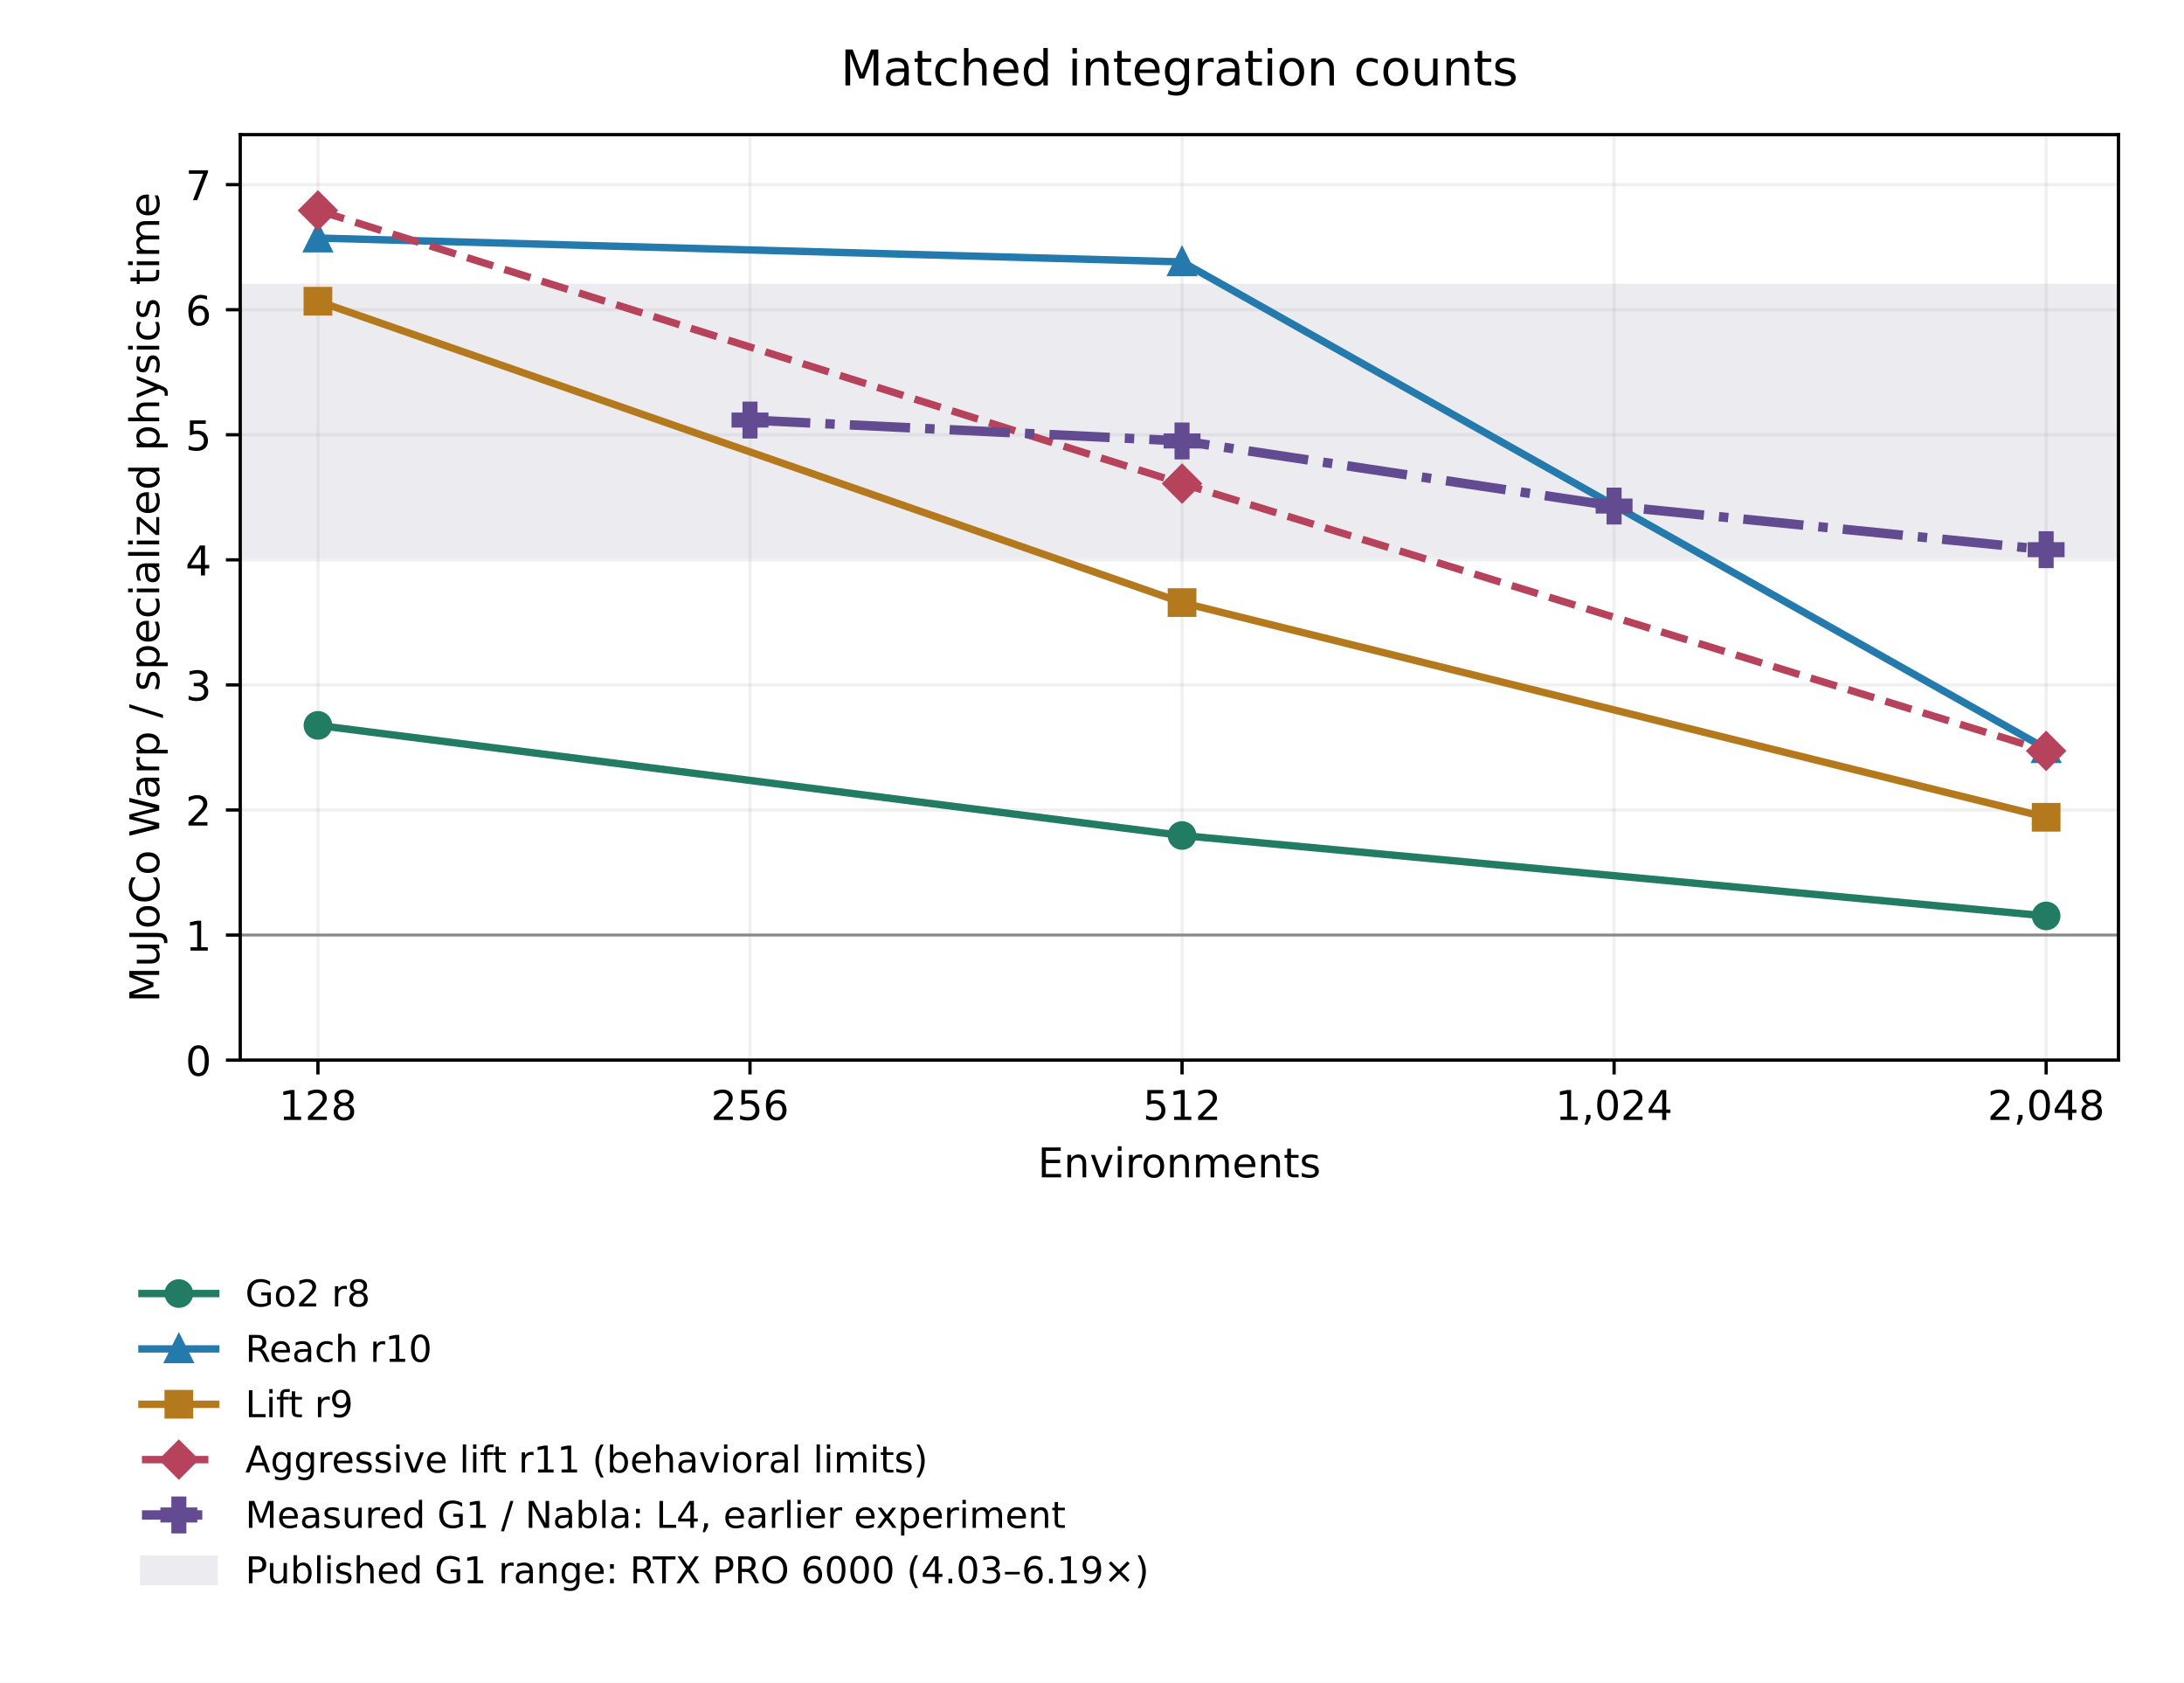
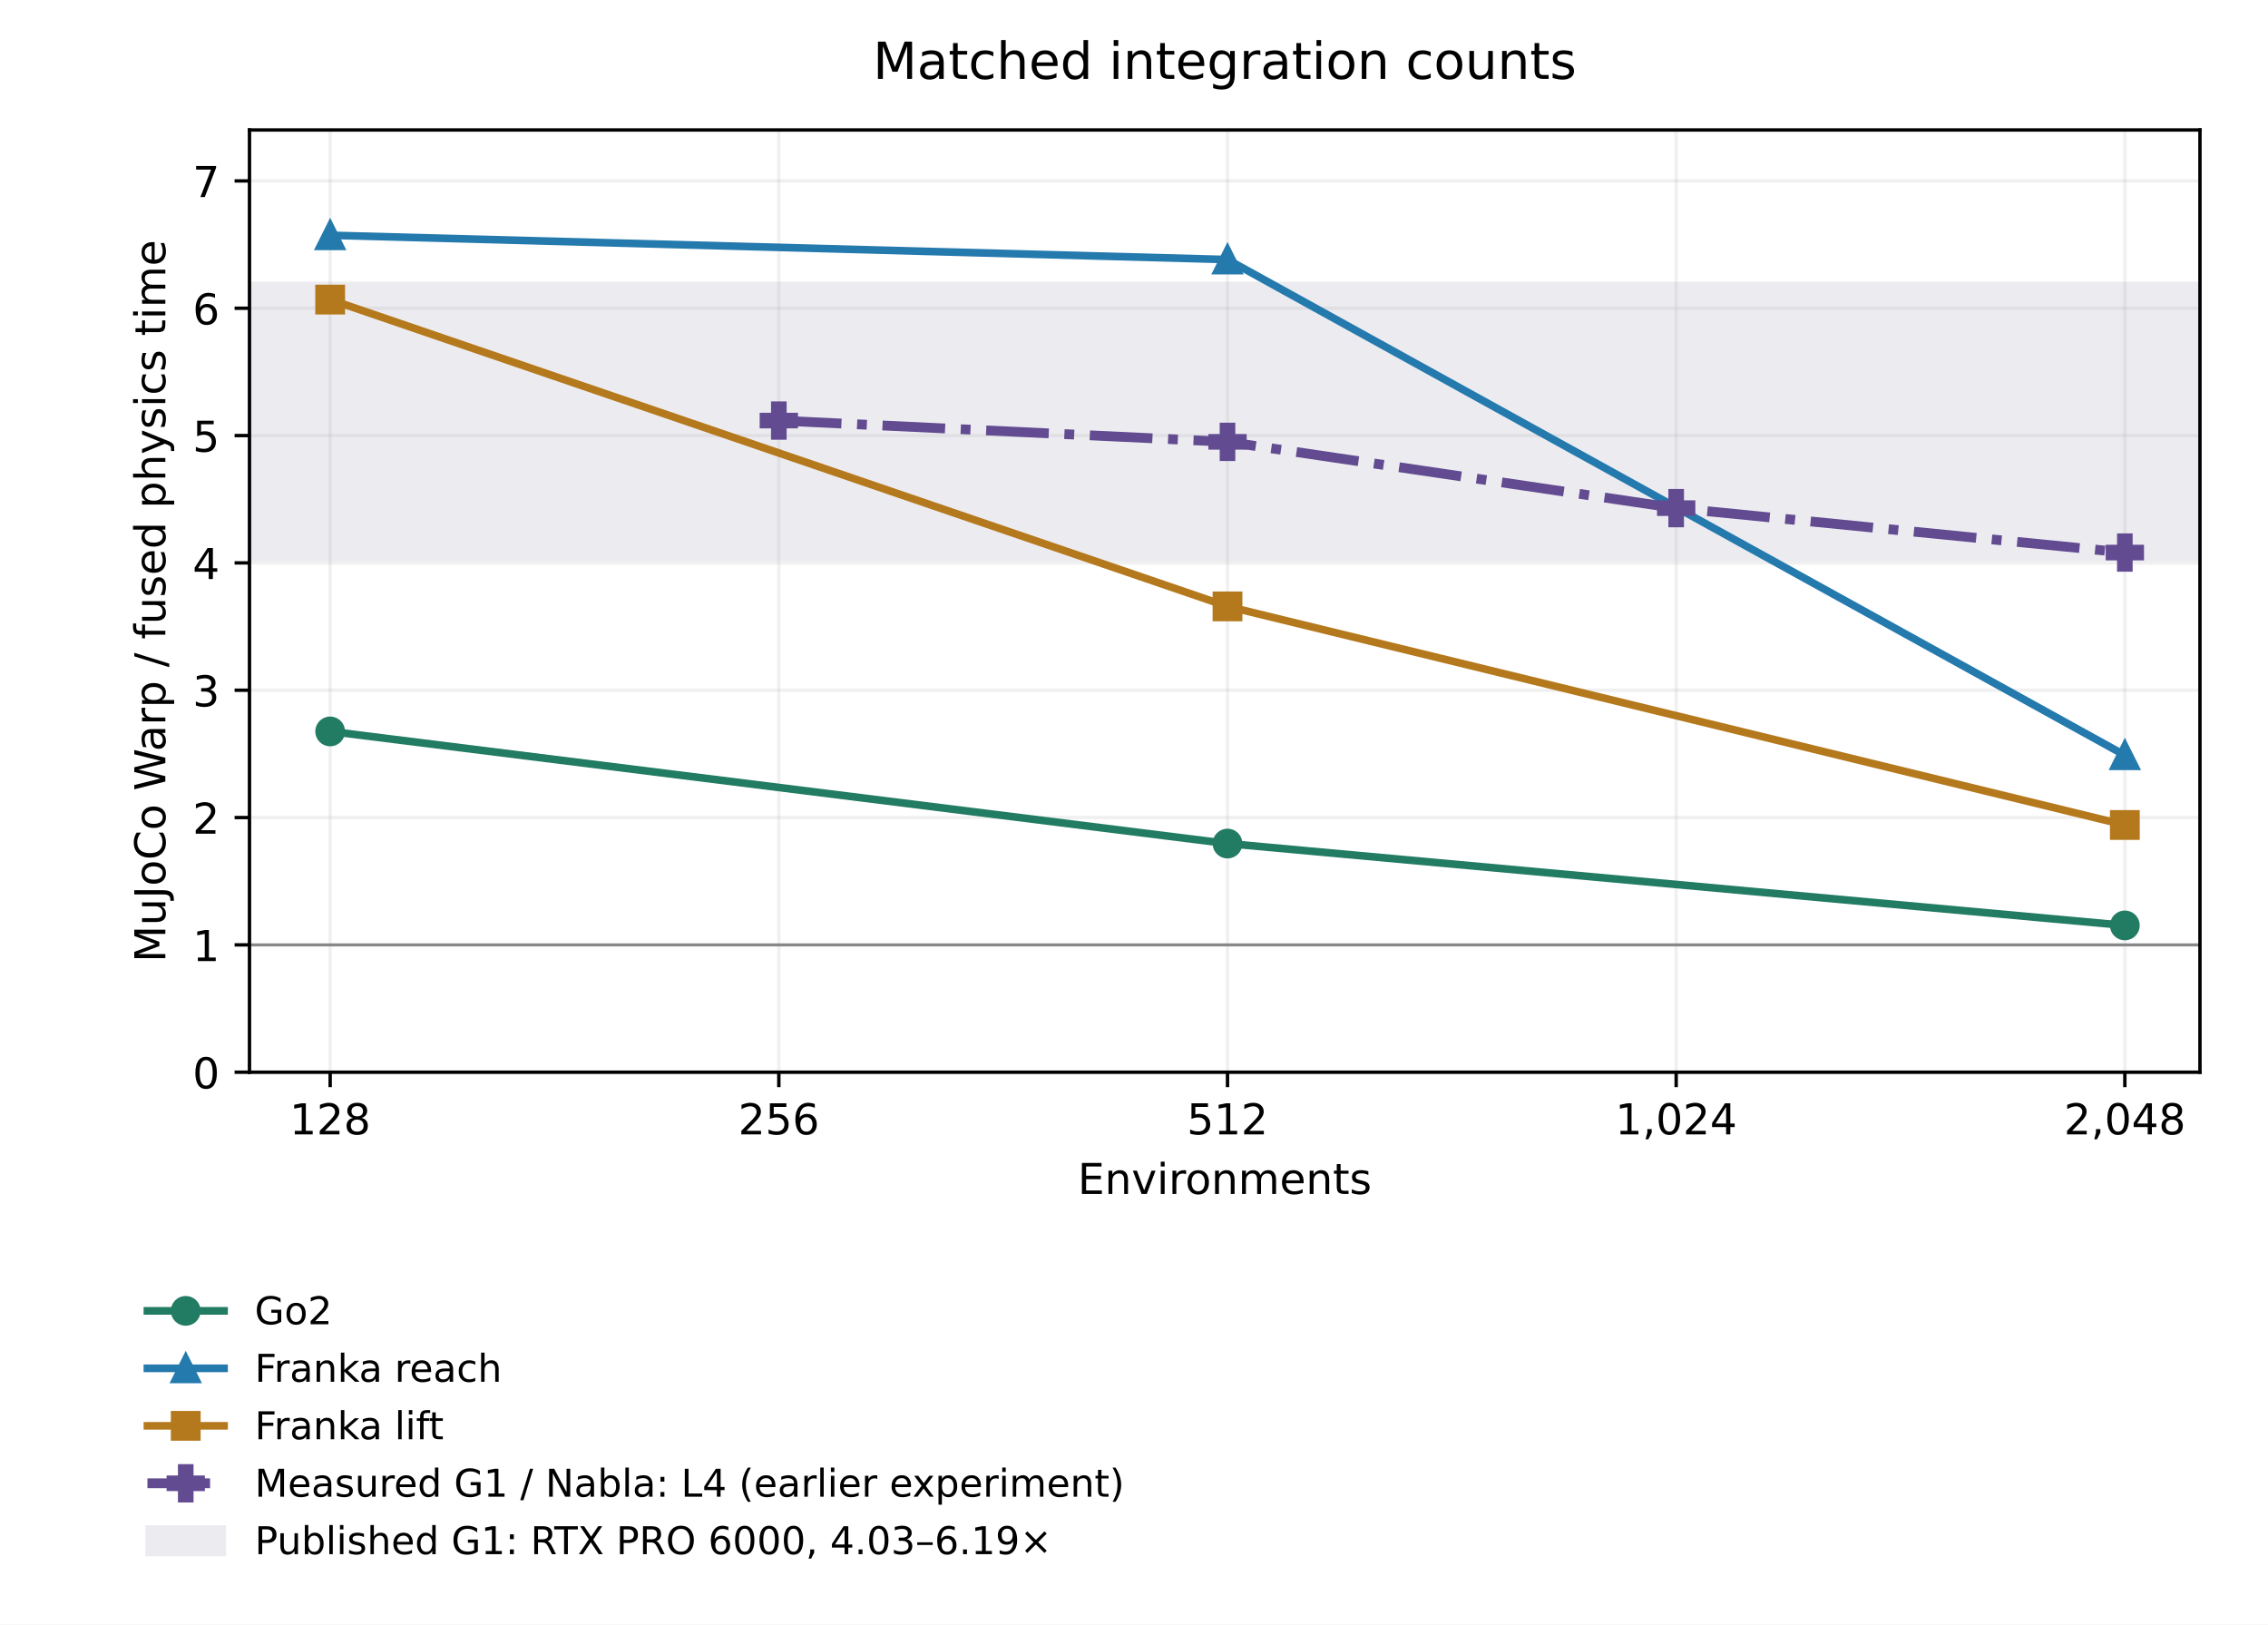
- <svg xmlns="http://www.w3.org/2000/svg" xmlns:xlink="http://www.w3.org/1999/xlink" width="532.8pt" height="410.4pt" viewBox="0 0 532.8 410.4" version="1.1">
+ <svg xmlns="http://www.w3.org/2000/svg" xmlns:xlink="http://www.w3.org/1999/xlink" width="532.8pt" height="381.6pt" viewBox="0 0 532.8 381.6" version="1.1">
  <defs>
    <style type="text/css">*{stroke-linejoin: round; stroke-linecap: butt}</style>
  </defs>
  <g id="figure_1">
    <g id="patch_1">
-       <path d="M 0 410.4  L 532.8 410.4  L 532.8 0  L 0 0  z " style="fill: #ffffff" />
+       <path d="M 0 381.6  L 532.8 381.6  L 532.8 0  L 0 0  z " style="fill: #ffffff" />
    </g>
    <g id="axes_1">
      <g id="patch_2">
-         <path d="M 58.608 258.552  L 516.816 258.552  L 516.816 32.832  L 58.608 32.832  z " style="fill: #ffffff" />
+         <path d="M 58.608 251.856  L 516.816 251.856  L 516.816 30.528  L 58.608 30.528  z " style="fill: #ffffff" />
      </g>
      <g id="patch_3">
-         <path d="M 58.608 135.64  L 516.816 135.64  L 516.816 69.676  L 58.608 69.676  z " clip-path="url(#pdda61df796)" style="fill: #aaa7ba; opacity: 0.22; stroke: #aaa7ba; stroke-linejoin: miter" />
+         <path d="M 58.608 131.336  L 516.816 131.336  L 516.816 66.655  L 58.608 66.655  z " clip-path="url(#p529db8ca9b)" style="fill: #aaa7ba; opacity: 0.22; stroke: #aaa7ba; stroke-linejoin: miter" />
      </g>
      <g id="matplotlib.axis_1">
        <g id="xtick_1">
          <g id="line2d_1">
-             <path d="M 77.562 258.552  L 77.562 32.832  " clip-path="url(#pdda61df796)" style="fill: none; stroke: #b0b0b0; stroke-opacity: 0.18; stroke-width: 0.8; stroke-linecap: square" />
+             <path d="M 77.562 251.856  L 77.562 30.528  " clip-path="url(#p529db8ca9b)" style="fill: none; stroke: #b0b0b0; stroke-opacity: 0.18; stroke-width: 0.8; stroke-linecap: square" />
          </g>
          <g id="line2d_2">
            <defs>
-               <path id="m4321481d8c" d="M 0 0  L 0 3.5  " style="stroke: #000000; stroke-width: 0.8" />
+               <path id="mbfbc8e2175" d="M 0 0  L 0 3.5  " style="stroke: #000000; stroke-width: 0.8" />
            </defs>
            <g>
-               <use xlink:href="#m4321481d8c" x="77.562" y="258.552" style="stroke: #000000; stroke-width: 0.8" />
+               <use xlink:href="#mbfbc8e2175" x="77.562" y="251.856" style="stroke: #000000; stroke-width: 0.8" />
            </g>
          </g>
          <g id="text_1">
-             <text style="font-size: 10px; font-family: 'DejaVu Sans'; text-anchor: middle" x="77.562" y="273.15" transform="rotate(-0 77.56151 273.1497)">128</text>
+             <text style="font-size: 10px; font-family: 'DejaVu Sans'; text-anchor: middle" x="77.562" y="266.454" transform="rotate(-0 77.56151 266.4537)">128</text>
          </g>
        </g>
        <g id="xtick_2">
          <g id="line2d_3">
-             <path d="M 182.964 258.552  L 182.964 32.832  " clip-path="url(#pdda61df796)" style="fill: none; stroke: #b0b0b0; stroke-opacity: 0.18; stroke-width: 0.8; stroke-linecap: square" />
+             <path d="M 182.964 251.856  L 182.964 30.528  " clip-path="url(#p529db8ca9b)" style="fill: none; stroke: #b0b0b0; stroke-opacity: 0.18; stroke-width: 0.8; stroke-linecap: square" />
          </g>
          <g id="line2d_4">
            <g>
-               <use xlink:href="#m4321481d8c" x="182.964" y="258.552" style="stroke: #000000; stroke-width: 0.8" />
+               <use xlink:href="#mbfbc8e2175" x="182.964" y="251.856" style="stroke: #000000; stroke-width: 0.8" />
            </g>
          </g>
          <g id="text_2">
-             <text style="font-size: 10px; font-family: 'DejaVu Sans'; text-anchor: middle" x="182.964" y="273.15" transform="rotate(-0 182.9636 273.1497)">256</text>
+             <text style="font-size: 10px; font-family: 'DejaVu Sans'; text-anchor: middle" x="182.964" y="266.454" transform="rotate(-0 182.9636 266.4537)">256</text>
          </g>
        </g>
        <g id="xtick_3">
          <g id="line2d_5">
-             <path d="M 288.366 258.552  L 288.366 32.832  " clip-path="url(#pdda61df796)" style="fill: none; stroke: #b0b0b0; stroke-opacity: 0.18; stroke-width: 0.8; stroke-linecap: square" />
+             <path d="M 288.366 251.856  L 288.366 30.528  " clip-path="url(#p529db8ca9b)" style="fill: none; stroke: #b0b0b0; stroke-opacity: 0.18; stroke-width: 0.8; stroke-linecap: square" />
          </g>
          <g id="line2d_6">
            <g>
-               <use xlink:href="#m4321481d8c" x="288.366" y="258.552" style="stroke: #000000; stroke-width: 0.8" />
+               <use xlink:href="#mbfbc8e2175" x="288.366" y="251.856" style="stroke: #000000; stroke-width: 0.8" />
            </g>
          </g>
          <g id="text_3">
-             <text style="font-size: 10px; font-family: 'DejaVu Sans'; text-anchor: middle" x="288.366" y="273.15" transform="rotate(-0 288.3656 273.1497)">512</text>
+             <text style="font-size: 10px; font-family: 'DejaVu Sans'; text-anchor: middle" x="288.366" y="266.454" transform="rotate(-0 288.3656 266.4537)">512</text>
          </g>
        </g>
        <g id="xtick_4">
          <g id="line2d_7">
-             <path d="M 393.768 258.552  L 393.768 32.832  " clip-path="url(#pdda61df796)" style="fill: none; stroke: #b0b0b0; stroke-opacity: 0.18; stroke-width: 0.8; stroke-linecap: square" />
+             <path d="M 393.768 251.856  L 393.768 30.528  " clip-path="url(#p529db8ca9b)" style="fill: none; stroke: #b0b0b0; stroke-opacity: 0.18; stroke-width: 0.8; stroke-linecap: square" />
          </g>
          <g id="line2d_8">
            <g>
-               <use xlink:href="#m4321481d8c" x="393.768" y="258.552" style="stroke: #000000; stroke-width: 0.8" />
+               <use xlink:href="#mbfbc8e2175" x="393.768" y="251.856" style="stroke: #000000; stroke-width: 0.8" />
            </g>
          </g>
          <g id="text_4">
-             <text style="font-size: 10px; font-family: 'DejaVu Sans'; text-anchor: middle" x="393.768" y="273.15" transform="rotate(-0 393.7677 273.1497)">1,024</text>
+             <text style="font-size: 10px; font-family: 'DejaVu Sans'; text-anchor: middle" x="393.768" y="266.454" transform="rotate(-0 393.7677 266.4537)">1,024</text>
          </g>
        </g>
        <g id="xtick_5">
          <g id="line2d_9">
-             <path d="M 499.17 258.552  L 499.17 32.832  " clip-path="url(#pdda61df796)" style="fill: none; stroke: #b0b0b0; stroke-opacity: 0.18; stroke-width: 0.8; stroke-linecap: square" />
+             <path d="M 499.17 251.856  L 499.17 30.528  " clip-path="url(#p529db8ca9b)" style="fill: none; stroke: #b0b0b0; stroke-opacity: 0.18; stroke-width: 0.8; stroke-linecap: square" />
          </g>
          <g id="line2d_10">
            <g>
-               <use xlink:href="#m4321481d8c" x="499.17" y="258.552" style="stroke: #000000; stroke-width: 0.8" />
+               <use xlink:href="#mbfbc8e2175" x="499.17" y="251.856" style="stroke: #000000; stroke-width: 0.8" />
            </g>
          </g>
          <g id="text_5">
-             <text style="font-size: 10px; font-family: 'DejaVu Sans'; text-anchor: middle" x="499.17" y="273.15" transform="rotate(-0 499.1698 273.1497)">2,048</text>
+             <text style="font-size: 10px; font-family: 'DejaVu Sans'; text-anchor: middle" x="499.17" y="266.454" transform="rotate(-0 499.1698 266.4537)">2,048</text>
          </g>
        </g>
        <g id="text_6">
-           <text style="font-size: 10px; font-family: 'DejaVu Sans'; text-anchor: middle" x="287.712" y="287.15" transform="rotate(-0 287.712 287.1504)">Environments</text>
+           <text style="font-size: 10px; font-family: 'DejaVu Sans'; text-anchor: middle" x="287.712" y="280.454" transform="rotate(-0 287.712 280.4544)">Environments</text>
        </g>
      </g>
      <g id="matplotlib.axis_2">
        <g id="ytick_1">
          <g id="line2d_11">
-             <path d="M 58.608 258.552  L 516.816 258.552  " clip-path="url(#pdda61df796)" style="fill: none; stroke: #b0b0b0; stroke-opacity: 0.18; stroke-width: 0.8; stroke-linecap: square" />
+             <path d="M 58.608 251.856  L 516.816 251.856  " clip-path="url(#p529db8ca9b)" style="fill: none; stroke: #b0b0b0; stroke-opacity: 0.18; stroke-width: 0.8; stroke-linecap: square" />
          </g>
          <g id="line2d_12">
            <defs>
-               <path id="m373b366eae" d="M 0 0  L -3.5 0  " style="stroke: #000000; stroke-width: 0.8" />
+               <path id="md6abee6e64" d="M 0 0  L -3.5 0  " style="stroke: #000000; stroke-width: 0.8" />
            </defs>
            <g>
-               <use xlink:href="#m373b366eae" x="58.608" y="258.552" style="stroke: #000000; stroke-width: 0.8" />
+               <use xlink:href="#md6abee6e64" x="58.608" y="251.856" style="stroke: #000000; stroke-width: 0.8" />
            </g>
          </g>
          <g id="text_7">
-             <text style="font-size: 10px; font-family: 'DejaVu Sans'; text-anchor: end" x="51.608" y="262.351" transform="rotate(-0 51.608 262.3508)">0</text>
+             <text style="font-size: 10px; font-family: 'DejaVu Sans'; text-anchor: end" x="51.608" y="255.655" transform="rotate(-0 51.608 255.6548)">0</text>
          </g>
        </g>
        <g id="ytick_2">
          <g id="line2d_13">
-             <path d="M 58.608 228.049  L 516.816 228.049  " clip-path="url(#pdda61df796)" style="fill: none; stroke: #b0b0b0; stroke-opacity: 0.18; stroke-width: 0.8; stroke-linecap: square" />
+             <path d="M 58.608 221.947  L 516.816 221.947  " clip-path="url(#p529db8ca9b)" style="fill: none; stroke: #b0b0b0; stroke-opacity: 0.18; stroke-width: 0.8; stroke-linecap: square" />
          </g>
          <g id="line2d_14">
            <g>
-               <use xlink:href="#m373b366eae" x="58.608" y="228.049" style="stroke: #000000; stroke-width: 0.8" />
+               <use xlink:href="#md6abee6e64" x="58.608" y="221.947" style="stroke: #000000; stroke-width: 0.8" />
            </g>
          </g>
          <g id="text_8">
-             <text style="font-size: 10px; font-family: 'DejaVu Sans'; text-anchor: end" x="51.608" y="231.848" transform="rotate(-0 51.608 231.8481)">1</text>
+             <text style="font-size: 10px; font-family: 'DejaVu Sans'; text-anchor: end" x="51.608" y="225.746" transform="rotate(-0 51.608 225.7456)">1</text>
          </g>
        </g>
        <g id="ytick_3">
          <g id="line2d_15">
-             <path d="M 58.608 197.547  L 516.816 197.547  " clip-path="url(#pdda61df796)" style="fill: none; stroke: #b0b0b0; stroke-opacity: 0.18; stroke-width: 0.8; stroke-linecap: square" />
+             <path d="M 58.608 192.038  L 516.816 192.038  " clip-path="url(#p529db8ca9b)" style="fill: none; stroke: #b0b0b0; stroke-opacity: 0.18; stroke-width: 0.8; stroke-linecap: square" />
          </g>
          <g id="line2d_16">
            <g>
-               <use xlink:href="#m373b366eae" x="58.608" y="197.547" style="stroke: #000000; stroke-width: 0.8" />
+               <use xlink:href="#md6abee6e64" x="58.608" y="192.038" style="stroke: #000000; stroke-width: 0.8" />
            </g>
          </g>
          <g id="text_9">
-             <text style="font-size: 10px; font-family: 'DejaVu Sans'; text-anchor: end" x="51.608" y="201.345" transform="rotate(-0 51.608 201.3454)">2</text>
+             <text style="font-size: 10px; font-family: 'DejaVu Sans'; text-anchor: end" x="51.608" y="195.836" transform="rotate(-0 51.608 195.8365)">2</text>
          </g>
        </g>
        <g id="ytick_4">
          <g id="line2d_17">
-             <path d="M 58.608 167.044  L 516.816 167.044  " clip-path="url(#pdda61df796)" style="fill: none; stroke: #b0b0b0; stroke-opacity: 0.18; stroke-width: 0.8; stroke-linecap: square" />
+             <path d="M 58.608 162.128  L 516.816 162.128  " clip-path="url(#p529db8ca9b)" style="fill: none; stroke: #b0b0b0; stroke-opacity: 0.18; stroke-width: 0.8; stroke-linecap: square" />
          </g>
          <g id="line2d_18">
            <g>
-               <use xlink:href="#m373b366eae" x="58.608" y="167.044" style="stroke: #000000; stroke-width: 0.8" />
+               <use xlink:href="#md6abee6e64" x="58.608" y="162.128" style="stroke: #000000; stroke-width: 0.8" />
            </g>
          </g>
          <g id="text_10">
-             <text style="font-size: 10px; font-family: 'DejaVu Sans'; text-anchor: end" x="51.608" y="170.843" transform="rotate(-0 51.608 170.8427)">3</text>
+             <text style="font-size: 10px; font-family: 'DejaVu Sans'; text-anchor: end" x="51.608" y="165.927" transform="rotate(-0 51.608 165.9273)">3</text>
          </g>
        </g>
        <g id="ytick_5">
          <g id="line2d_19">
-             <path d="M 58.608 136.541  L 516.816 136.541  " clip-path="url(#pdda61df796)" style="fill: none; stroke: #b0b0b0; stroke-opacity: 0.18; stroke-width: 0.8; stroke-linecap: square" />
+             <path d="M 58.608 132.219  L 516.816 132.219  " clip-path="url(#p529db8ca9b)" style="fill: none; stroke: #b0b0b0; stroke-opacity: 0.18; stroke-width: 0.8; stroke-linecap: square" />
          </g>
          <g id="line2d_20">
            <g>
-               <use xlink:href="#m373b366eae" x="58.608" y="136.541" style="stroke: #000000; stroke-width: 0.8" />
+               <use xlink:href="#md6abee6e64" x="58.608" y="132.219" style="stroke: #000000; stroke-width: 0.8" />
            </g>
          </g>
          <g id="text_11">
-             <text style="font-size: 10px; font-family: 'DejaVu Sans'; text-anchor: end" x="51.608" y="140.34" transform="rotate(-0 51.608 140.34)">4</text>
+             <text style="font-size: 10px; font-family: 'DejaVu Sans'; text-anchor: end" x="51.608" y="136.018" transform="rotate(-0 51.608 136.0181)">4</text>
          </g>
        </g>
        <g id="ytick_6">
          <g id="line2d_21">
-             <path d="M 58.608 106.038  L 516.816 106.038  " clip-path="url(#pdda61df796)" style="fill: none; stroke: #b0b0b0; stroke-opacity: 0.18; stroke-width: 0.8; stroke-linecap: square" />
+             <path d="M 58.608 102.31  L 516.816 102.31  " clip-path="url(#p529db8ca9b)" style="fill: none; stroke: #b0b0b0; stroke-opacity: 0.18; stroke-width: 0.8; stroke-linecap: square" />
          </g>
          <g id="line2d_22">
            <g>
-               <use xlink:href="#m373b366eae" x="58.608" y="106.038" style="stroke: #000000; stroke-width: 0.8" />
+               <use xlink:href="#md6abee6e64" x="58.608" y="102.31" style="stroke: #000000; stroke-width: 0.8" />
            </g>
          </g>
          <g id="text_12">
-             <text style="font-size: 10px; font-family: 'DejaVu Sans'; text-anchor: end" x="51.608" y="109.837" transform="rotate(-0 51.608 109.8373)">5</text>
+             <text style="font-size: 10px; font-family: 'DejaVu Sans'; text-anchor: end" x="51.608" y="106.109" transform="rotate(-0 51.608 106.1089)">5</text>
          </g>
        </g>
        <g id="ytick_7">
          <g id="line2d_23">
-             <path d="M 58.608 75.536  L 516.816 75.536  " clip-path="url(#pdda61df796)" style="fill: none; stroke: #b0b0b0; stroke-opacity: 0.18; stroke-width: 0.8; stroke-linecap: square" />
+             <path d="M 58.608 72.401  L 516.816 72.401  " clip-path="url(#p529db8ca9b)" style="fill: none; stroke: #b0b0b0; stroke-opacity: 0.18; stroke-width: 0.8; stroke-linecap: square" />
          </g>
          <g id="line2d_24">
            <g>
-               <use xlink:href="#m373b366eae" x="58.608" y="75.536" style="stroke: #000000; stroke-width: 0.8" />
+               <use xlink:href="#md6abee6e64" x="58.608" y="72.401" style="stroke: #000000; stroke-width: 0.8" />
            </g>
          </g>
          <g id="text_13">
-             <text style="font-size: 10px; font-family: 'DejaVu Sans'; text-anchor: end" x="51.608" y="79.335" transform="rotate(-0 51.608 79.33461)">6</text>
+             <text style="font-size: 10px; font-family: 'DejaVu Sans'; text-anchor: end" x="51.608" y="76.2" transform="rotate(-0 51.608 76.19969)">6</text>
          </g>
        </g>
        <g id="ytick_8">
          <g id="line2d_25">
-             <path d="M 58.608 45.033  L 516.816 45.033  " clip-path="url(#pdda61df796)" style="fill: none; stroke: #b0b0b0; stroke-opacity: 0.18; stroke-width: 0.8; stroke-linecap: square" />
+             <path d="M 58.608 42.492  L 516.816 42.492  " clip-path="url(#p529db8ca9b)" style="fill: none; stroke: #b0b0b0; stroke-opacity: 0.18; stroke-width: 0.8; stroke-linecap: square" />
          </g>
          <g id="line2d_26">
            <g>
-               <use xlink:href="#m373b366eae" x="58.608" y="45.033" style="stroke: #000000; stroke-width: 0.8" />
+               <use xlink:href="#md6abee6e64" x="58.608" y="42.492" style="stroke: #000000; stroke-width: 0.8" />
            </g>
          </g>
          <g id="text_14">
-             <text style="font-size: 10px; font-family: 'DejaVu Sans'; text-anchor: end" x="51.608" y="48.832" transform="rotate(-0 51.608 48.83191)">7</text>
+             <text style="font-size: 10px; font-family: 'DejaVu Sans'; text-anchor: end" x="51.608" y="46.291" transform="rotate(-0 51.608 46.2905)">7</text>
          </g>
        </g>
        <g id="text_15">
-           <text style="font-size: 10px; font-family: 'DejaVu Sans'; text-anchor: middle" x="38.843" y="145.692" transform="rotate(-90 38.84316 145.692)">MuJoCo Warp / specialized physics time</text>
+           <text style="font-size: 10px; font-family: 'DejaVu Sans'; text-anchor: middle" x="38.843" y="141.192" transform="rotate(-90 38.84316 141.192)">MuJoCo Warp / fused physics time</text>
        </g>
      </g>
      <g id="line2d_27">
-         <path d="M 77.562 176.912  L 288.366 203.774  L 499.17 223.386  " clip-path="url(#pdda61df796)" style="fill: none; stroke: #227b63; stroke-width: 1.8; stroke-linecap: square" />
+         <path d="M 77.562 171.805  L 288.366 198.144  L 499.17 217.374  " clip-path="url(#p529db8ca9b)" style="fill: none; stroke: #227b63; stroke-width: 1.8; stroke-linecap: square" />
        <defs>
-           <path id="m3eb169353e" d="M 0 3  C 0.796 3 1.559 2.684 2.121 2.121  C 2.684 1.559 3 0.796 3 0  C 3 -0.796 2.684 -1.559 2.121 -2.121  C 1.559 -2.684 0.796 -3 0 -3  C -0.796 -3 -1.559 -2.684 -2.121 -2.121  C -2.684 -1.559 -3 -0.796 -3 0  C -3 0.796 -2.684 1.559 -2.121 2.121  C -1.559 2.684 -0.796 3 0 3  z " style="stroke: #227b63" />
+           <path id="mc456342edd" d="M 0 3  C 0.796 3 1.559 2.684 2.121 2.121  C 2.684 1.559 3 0.796 3 0  C 3 -0.796 2.684 -1.559 2.121 -2.121  C 1.559 -2.684 0.796 -3 0 -3  C -0.796 -3 -1.559 -2.684 -2.121 -2.121  C -2.684 -1.559 -3 -0.796 -3 0  C -3 0.796 -2.684 1.559 -2.121 2.121  C -1.559 2.684 -0.796 3 0 3  z " style="stroke: #227b63" />
        </defs>
-         <g clip-path="url(#pdda61df796)">
-           <use xlink:href="#m3eb169353e" x="77.562" y="176.912" style="fill: #227b63; stroke: #227b63" />
-           <use xlink:href="#m3eb169353e" x="288.366" y="203.774" style="fill: #227b63; stroke: #227b63" />
-           <use xlink:href="#m3eb169353e" x="499.17" y="223.386" style="fill: #227b63; stroke: #227b63" />
+         <g clip-path="url(#p529db8ca9b)">
+           <use xlink:href="#mc456342edd" x="77.562" y="171.805" style="fill: #227b63; stroke: #227b63" />
+           <use xlink:href="#mc456342edd" x="288.366" y="198.144" style="fill: #227b63; stroke: #227b63" />
+           <use xlink:href="#mc456342edd" x="499.17" y="217.374" style="fill: #227b63; stroke: #227b63" />
        </g>
      </g>
      <g id="line2d_28">
-         <path d="M 77.562 58.056  L 288.366 63.874  L 499.17 182.613  " clip-path="url(#pdda61df796)" style="fill: none; stroke: #2479ad; stroke-width: 1.8; stroke-linecap: square" />
+         <path d="M 77.562 55.261  L 288.366 60.966  L 499.17 177.395  " clip-path="url(#p529db8ca9b)" style="fill: none; stroke: #2479ad; stroke-width: 1.8; stroke-linecap: square" />
        <defs>
-           <path id="m7e233e9681" d="M 0 -3  L -3 3  L 3 3  z " style="stroke: #2479ad; stroke-linejoin: miter" />
+           <path id="md6b124d238" d="M 0 -3  L -3 3  L 3 3  z " style="stroke: #2479ad; stroke-linejoin: miter" />
        </defs>
-         <g clip-path="url(#pdda61df796)">
-           <use xlink:href="#m7e233e9681" x="77.562" y="58.056" style="fill: #2479ad; stroke: #2479ad; stroke-linejoin: miter" />
-           <use xlink:href="#m7e233e9681" x="288.366" y="63.874" style="fill: #2479ad; stroke: #2479ad; stroke-linejoin: miter" />
-           <use xlink:href="#m7e233e9681" x="499.17" y="182.613" style="fill: #2479ad; stroke: #2479ad; stroke-linejoin: miter" />
+         <g clip-path="url(#p529db8ca9b)">
+           <use xlink:href="#md6b124d238" x="77.562" y="55.261" style="fill: #2479ad; stroke: #2479ad; stroke-linejoin: miter" />
+           <use xlink:href="#md6b124d238" x="288.366" y="60.966" style="fill: #2479ad; stroke: #2479ad; stroke-linejoin: miter" />
+           <use xlink:href="#md6b124d238" x="499.17" y="177.395" style="fill: #2479ad; stroke: #2479ad; stroke-linejoin: miter" />
        </g>
      </g>
      <g id="line2d_29">
-         <path d="M 77.562 73.464  L 288.366 146.964  L 499.17 199.326  " clip-path="url(#pdda61df796)" style="fill: none; stroke: #b5791d; stroke-width: 1.8; stroke-linecap: square" />
+         <path d="M 77.562 70.369  L 288.366 142.439  L 499.17 193.782  " clip-path="url(#p529db8ca9b)" style="fill: none; stroke: #b5791d; stroke-width: 1.8; stroke-linecap: square" />
        <defs>
-           <path id="mcb44f31ecf" d="M -3 3  L 3 3  L 3 -3  L -3 -3  z " style="stroke: #b5791d; stroke-linejoin: miter" />
+           <path id="mb755f2c76b" d="M -3 3  L 3 3  L 3 -3  L -3 -3  z " style="stroke: #b5791d; stroke-linejoin: miter" />
        </defs>
-         <g clip-path="url(#pdda61df796)">
-           <use xlink:href="#mcb44f31ecf" x="77.562" y="73.464" style="fill: #b5791d; stroke: #b5791d; stroke-linejoin: miter" />
-           <use xlink:href="#mcb44f31ecf" x="288.366" y="146.964" style="fill: #b5791d; stroke: #b5791d; stroke-linejoin: miter" />
-           <use xlink:href="#mcb44f31ecf" x="499.17" y="199.326" style="fill: #b5791d; stroke: #b5791d; stroke-linejoin: miter" />
+         <g clip-path="url(#p529db8ca9b)">
+           <use xlink:href="#mb755f2c76b" x="77.562" y="70.369" style="fill: #b5791d; stroke: #b5791d; stroke-linejoin: miter" />
+           <use xlink:href="#mb755f2c76b" x="288.366" y="142.439" style="fill: #b5791d; stroke: #b5791d; stroke-linejoin: miter" />
+           <use xlink:href="#mb755f2c76b" x="499.17" y="193.782" style="fill: #b5791d; stroke: #b5791d; stroke-linejoin: miter" />
        </g>
      </g>
      <g id="line2d_30">
-         <path d="M 77.562 51.328  L 288.366 117.946  L 499.17 183.143  " clip-path="url(#pdda61df796)" style="fill: none; stroke-dasharray: 6.66,2.88; stroke-dashoffset: 0; stroke: #b6425c; stroke-width: 1.8" />
+         <path d="M 182.964 98.788  L 288.366 103.787  L 393.768 119.356  L 499.17 129.79  " clip-path="url(#p529db8ca9b)" style="fill: none; stroke-dasharray: 14.72,3.68,2.3,3.68; stroke-dashoffset: 0; stroke: #624b91; stroke-width: 2.3" />
        <defs>
-           <path id="m3c97ed154f" d="M -0 4.243  L 4.243 0  L 0 -4.243  L -4.243 -0  z " style="stroke: #b6425c; stroke-linejoin: miter" />
+           <path id="m348913eb9c" d="M -1.333 4  L 1.333 4  L 1.333 1.333  L 4 1.333  L 4 -1.333  L 1.333 -1.333  L 1.333 -4  L -1.333 -4  L -1.333 -1.333  L -4 -1.333  L -4 1.333  L -1.333 1.333  z " style="stroke: #624b91; stroke-linejoin: miter" />
        </defs>
-         <g clip-path="url(#pdda61df796)">
-           <use xlink:href="#m3c97ed154f" x="77.562" y="51.328" style="fill: #b6425c; stroke: #b6425c; stroke-linejoin: miter" />
-           <use xlink:href="#m3c97ed154f" x="288.366" y="117.946" style="fill: #b6425c; stroke: #b6425c; stroke-linejoin: miter" />
-           <use xlink:href="#m3c97ed154f" x="499.17" y="183.143" style="fill: #b6425c; stroke: #b6425c; stroke-linejoin: miter" />
+         <g clip-path="url(#p529db8ca9b)">
+           <use xlink:href="#m348913eb9c" x="182.964" y="98.788" style="fill: #624b91; stroke: #624b91; stroke-linejoin: miter" />
+           <use xlink:href="#m348913eb9c" x="288.366" y="103.787" style="fill: #624b91; stroke: #624b91; stroke-linejoin: miter" />
+           <use xlink:href="#m348913eb9c" x="393.768" y="119.356" style="fill: #624b91; stroke: #624b91; stroke-linejoin: miter" />
+           <use xlink:href="#m348913eb9c" x="499.17" y="129.79" style="fill: #624b91; stroke: #624b91; stroke-linejoin: miter" />
        </g>
      </g>
      <g id="line2d_31">
-         <path d="M 182.964 102.446  L 288.366 107.544  L 393.768 123.422  L 499.17 134.064  " clip-path="url(#pdda61df796)" style="fill: none; stroke-dasharray: 14.72,3.68,2.3,3.68; stroke-dashoffset: 0; stroke: #624b91; stroke-width: 2.3" />
-         <defs>
-           <path id="mb7b33aaebd" d="M -1.333 4  L 1.333 4  L 1.333 1.333  L 4 1.333  L 4 -1.333  L 1.333 -1.333  L 1.333 -4  L -1.333 -4  L -1.333 -1.333  L -4 -1.333  L -4 1.333  L -1.333 1.333  z " style="stroke: #624b91; stroke-linejoin: miter" />
-         </defs>
-         <g clip-path="url(#pdda61df796)">
-           <use xlink:href="#mb7b33aaebd" x="182.964" y="102.446" style="fill: #624b91; stroke: #624b91; stroke-linejoin: miter" />
-           <use xlink:href="#mb7b33aaebd" x="288.366" y="107.544" style="fill: #624b91; stroke: #624b91; stroke-linejoin: miter" />
-           <use xlink:href="#mb7b33aaebd" x="393.768" y="123.422" style="fill: #624b91; stroke: #624b91; stroke-linejoin: miter" />
-           <use xlink:href="#mb7b33aaebd" x="499.17" y="134.064" style="fill: #624b91; stroke: #624b91; stroke-linejoin: miter" />
-         </g>
-       </g>
-       <g id="line2d_32">
-         <path d="M 58.608 228.049  L 516.816 228.049  " clip-path="url(#pdda61df796)" style="fill: none; stroke: #888888; stroke-width: 0.7; stroke-linecap: square" />
+         <path d="M 58.608 221.947  L 516.816 221.947  " clip-path="url(#p529db8ca9b)" style="fill: none; stroke: #888888; stroke-width: 0.7; stroke-linecap: square" />
      </g>
      <g id="patch_4">
-         <path d="M 58.608 258.552  L 58.608 32.832  " style="fill: none; stroke: #000000; stroke-width: 0.8; stroke-linejoin: miter; stroke-linecap: square" />
+         <path d="M 58.608 251.856  L 58.608 30.528  " style="fill: none; stroke: #000000; stroke-width: 0.8; stroke-linejoin: miter; stroke-linecap: square" />
      </g>
      <g id="patch_5">
-         <path d="M 516.816 258.552  L 516.816 32.832  " style="fill: none; stroke: #000000; stroke-width: 0.8; stroke-linejoin: miter; stroke-linecap: square" />
+         <path d="M 516.816 251.856  L 516.816 30.528  " style="fill: none; stroke: #000000; stroke-width: 0.8; stroke-linejoin: miter; stroke-linecap: square" />
      </g>
      <g id="patch_6">
-         <path d="M 58.608 258.552  L 516.816 258.552  " style="fill: none; stroke: #000000; stroke-width: 0.8; stroke-linejoin: miter; stroke-linecap: square" />
+         <path d="M 58.608 251.856  L 516.816 251.856  " style="fill: none; stroke: #000000; stroke-width: 0.8; stroke-linejoin: miter; stroke-linecap: square" />
      </g>
      <g id="patch_7">
-         <path d="M 58.608 32.832  L 516.816 32.832  " style="fill: none; stroke: #000000; stroke-width: 0.8; stroke-linejoin: miter; stroke-linecap: square" />
+         <path d="M 58.608 30.528  L 516.816 30.528  " style="fill: none; stroke: #000000; stroke-width: 0.8; stroke-linejoin: miter; stroke-linecap: square" />
      </g>
      <g id="text_16">
-         <text style="font-size: 12px; font-family: 'DejaVu Sans'; text-anchor: middle" x="287.712" y="20.832" transform="rotate(-0 287.712 20.832)">Matched integration counts</text>
+         <text style="font-size: 12px; font-family: 'DejaVu Sans'; text-anchor: middle" x="287.712" y="18.528" transform="rotate(-0 287.712 18.528)">Matched integration counts</text>
      </g>
      <g id="legend_1">
+         <g id="line2d_32">
+           <path d="M 34.633 307.91  L 43.633 307.91  L 52.633 307.91  " style="fill: none; stroke: #227b63; stroke-width: 1.8; stroke-linecap: square" />
+           <g>
+             <use xlink:href="#mc456342edd" x="43.633" y="307.91" style="fill: #227b63; stroke: #227b63" />
+           </g>
+         </g>
+         <g id="text_17">
+           <text style="font-size: 9px; font-family: 'DejaVu Sans'; text-anchor: start" x="59.833" y="311.06" transform="rotate(-0 59.83344 311.0602)">Go2</text>
+         </g>
        <g id="line2d_33">
-           <path d="M 34.633 315.485  L 43.633 315.485  L 52.633 315.485  " style="fill: none; stroke: #227b63; stroke-width: 1.8; stroke-linecap: square" />
+           <path d="M 34.633 321.411  L 43.633 321.411  L 52.633 321.411  " style="fill: none; stroke: #2479ad; stroke-width: 1.8; stroke-linecap: square" />
          <g>
-             <use xlink:href="#m3eb169353e" x="43.633" y="315.485" style="fill: #227b63; stroke: #227b63" />
-           </g>
-         </g>
-         <g id="text_17">
-           <text style="font-size: 9px; font-family: 'DejaVu Sans'; text-anchor: start" x="59.833" y="318.635" transform="rotate(-0 59.83344 318.6346)">Go2 r8</text>
+             <use xlink:href="#md6b124d238" x="43.633" y="321.411" style="fill: #2479ad; stroke: #2479ad; stroke-linejoin: miter" />
+           </g>
+         </g>
+         <g id="text_18">
+           <text style="font-size: 9px; font-family: 'DejaVu Sans'; text-anchor: start" x="59.833" y="324.561" transform="rotate(-0 59.83344 324.5609)">Franka reach</text>
        </g>
        <g id="line2d_34">
-           <path d="M 34.633 328.985  L 43.633 328.985  L 52.633 328.985  " style="fill: none; stroke: #2479ad; stroke-width: 1.8; stroke-linecap: square" />
+           <path d="M 34.633 334.912  L 43.633 334.912  L 52.633 334.912  " style="fill: none; stroke: #b5791d; stroke-width: 1.8; stroke-linecap: square" />
          <g>
-             <use xlink:href="#m7e233e9681" x="43.633" y="328.985" style="fill: #2479ad; stroke: #2479ad; stroke-linejoin: miter" />
-           </g>
-         </g>
-         <g id="text_18">
-           <text style="font-size: 9px; font-family: 'DejaVu Sans'; text-anchor: start" x="59.833" y="332.135" transform="rotate(-0 59.83344 332.1353)">Reach r10</text>
+             <use xlink:href="#mb755f2c76b" x="43.633" y="334.912" style="fill: #b5791d; stroke: #b5791d; stroke-linejoin: miter" />
+           </g>
+         </g>
+         <g id="text_19">
+           <text style="font-size: 9px; font-family: 'DejaVu Sans'; text-anchor: start" x="59.833" y="338.062" transform="rotate(-0 59.83344 338.0616)">Franka lift</text>
        </g>
        <g id="line2d_35">
-           <path d="M 34.633 342.486  L 43.633 342.486  L 52.633 342.486  " style="fill: none; stroke: #b5791d; stroke-width: 1.8; stroke-linecap: square" />
+           <path d="M 34.633 348.412  L 43.633 348.412  L 52.633 348.412  " style="fill: none; stroke-dasharray: 14.72,3.68,2.3,3.68; stroke-dashoffset: 0; stroke: #624b91; stroke-width: 2.3" />
          <g>
-             <use xlink:href="#mcb44f31ecf" x="43.633" y="342.486" style="fill: #b5791d; stroke: #b5791d; stroke-linejoin: miter" />
-           </g>
-         </g>
-         <g id="text_19">
-           <text style="font-size: 9px; font-family: 'DejaVu Sans'; text-anchor: start" x="59.833" y="345.636" transform="rotate(-0 59.83344 345.636)">Lift r9</text>
-         </g>
-         <g id="line2d_36">
-           <path d="M 34.633 355.987  L 43.633 355.987  L 52.633 355.987  " style="fill: none; stroke-dasharray: 6.66,2.88; stroke-dashoffset: 0; stroke: #b6425c; stroke-width: 1.8" />
-           <g>
-             <use xlink:href="#m3c97ed154f" x="43.633" y="355.987" style="fill: #b6425c; stroke: #b6425c; stroke-linejoin: miter" />
+             <use xlink:href="#m348913eb9c" x="43.633" y="348.412" style="fill: #624b91; stroke: #624b91; stroke-linejoin: miter" />
          </g>
        </g>
        <g id="text_20">
-           <text style="font-size: 9px; font-family: 'DejaVu Sans'; text-anchor: start" x="59.833" y="359.137" transform="rotate(-0 59.83344 359.1367)">Aggressive lift r11 (behavioral limits)</text>
-         </g>
-         <g id="line2d_37">
-           <path d="M 34.633 369.487  L 43.633 369.487  L 52.633 369.487  " style="fill: none; stroke-dasharray: 14.72,3.68,2.3,3.68; stroke-dashoffset: 0; stroke: #624b91; stroke-width: 2.3" />
-           <g>
-             <use xlink:href="#mb7b33aaebd" x="43.633" y="369.487" style="fill: #624b91; stroke: #624b91; stroke-linejoin: miter" />
-           </g>
+           <text style="font-size: 9px; font-family: 'DejaVu Sans'; text-anchor: start" x="59.833" y="351.562" transform="rotate(-0 59.83344 351.5623)">Measured G1 / Nabla: L4 (earlier experiment)</text>
+         </g>
+         <g id="patch_8">
+           <path d="M 34.633 365.063  L 52.633 365.063  L 52.633 358.763  L 34.633 358.763  z " style="fill: #aaa7ba; opacity: 0.22; stroke: #aaa7ba; stroke-linejoin: miter" />
        </g>
        <g id="text_21">
-           <text style="font-size: 9px; font-family: 'DejaVu Sans'; text-anchor: start" x="59.833" y="372.637" transform="rotate(-0 59.83344 372.6374)">Measured G1 / Nabla: L4, earlier experiment</text>
-         </g>
-         <g id="patch_8">
-           <path d="M 34.633 386.138  L 52.633 386.138  L 52.633 379.838  L 34.633 379.838  z " style="fill: #aaa7ba; opacity: 0.22; stroke: #aaa7ba; stroke-linejoin: miter" />
-         </g>
-         <g id="text_22">
-           <text style="font-size: 9px; font-family: 'DejaVu Sans'; text-anchor: start" x="59.833" y="386.138" transform="rotate(-0 59.83344 386.1381)">Published G1 range: RTX PRO 6000 (4.03–6.19×)</text>
+           <text style="font-size: 9px; font-family: 'DejaVu Sans'; text-anchor: start" x="59.833" y="365.063" transform="rotate(-0 59.83344 365.063)">Published G1: RTX PRO 6000, 4.03–6.19×</text>
        </g>
      </g>
    </g>
  </g>
  <defs>
-     <clipPath id="pdda61df796">
-       <rect x="58.608" y="32.832" width="458.208" height="225.72" />
+     <clipPath id="p529db8ca9b">
+       <rect x="58.608" y="30.528" width="458.208" height="221.328" />
    </clipPath>
  </defs>
</svg>
